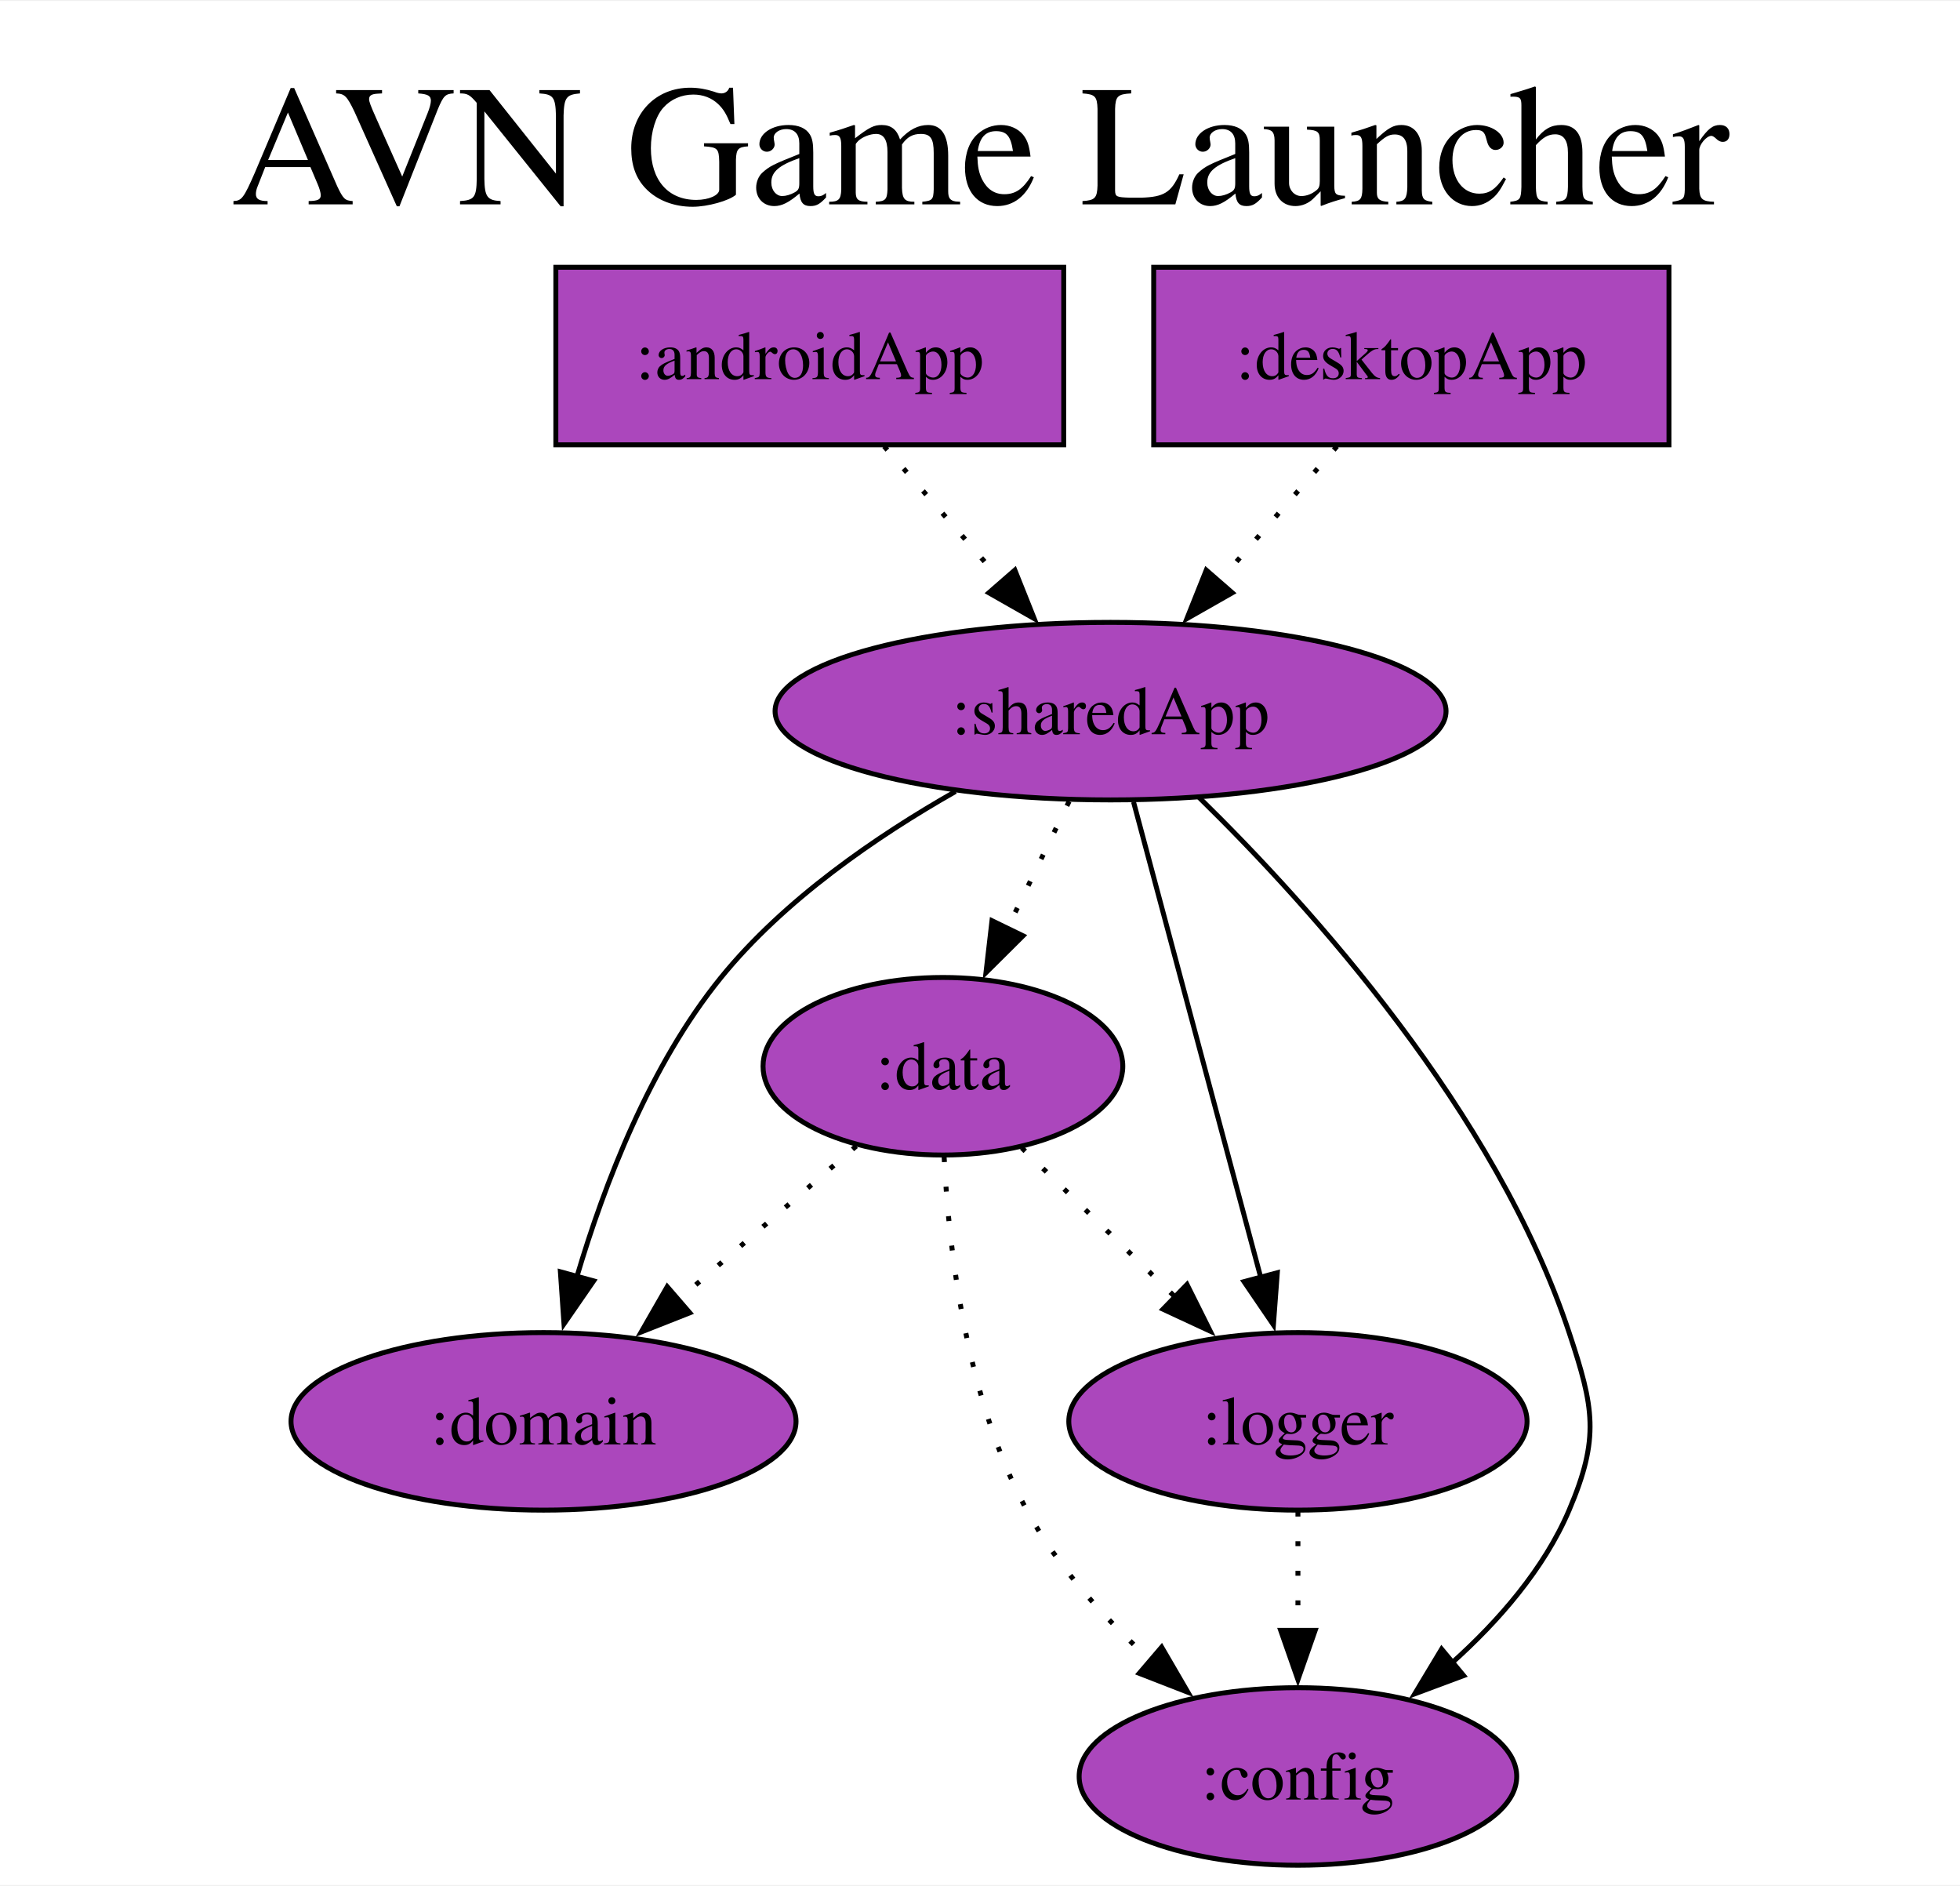
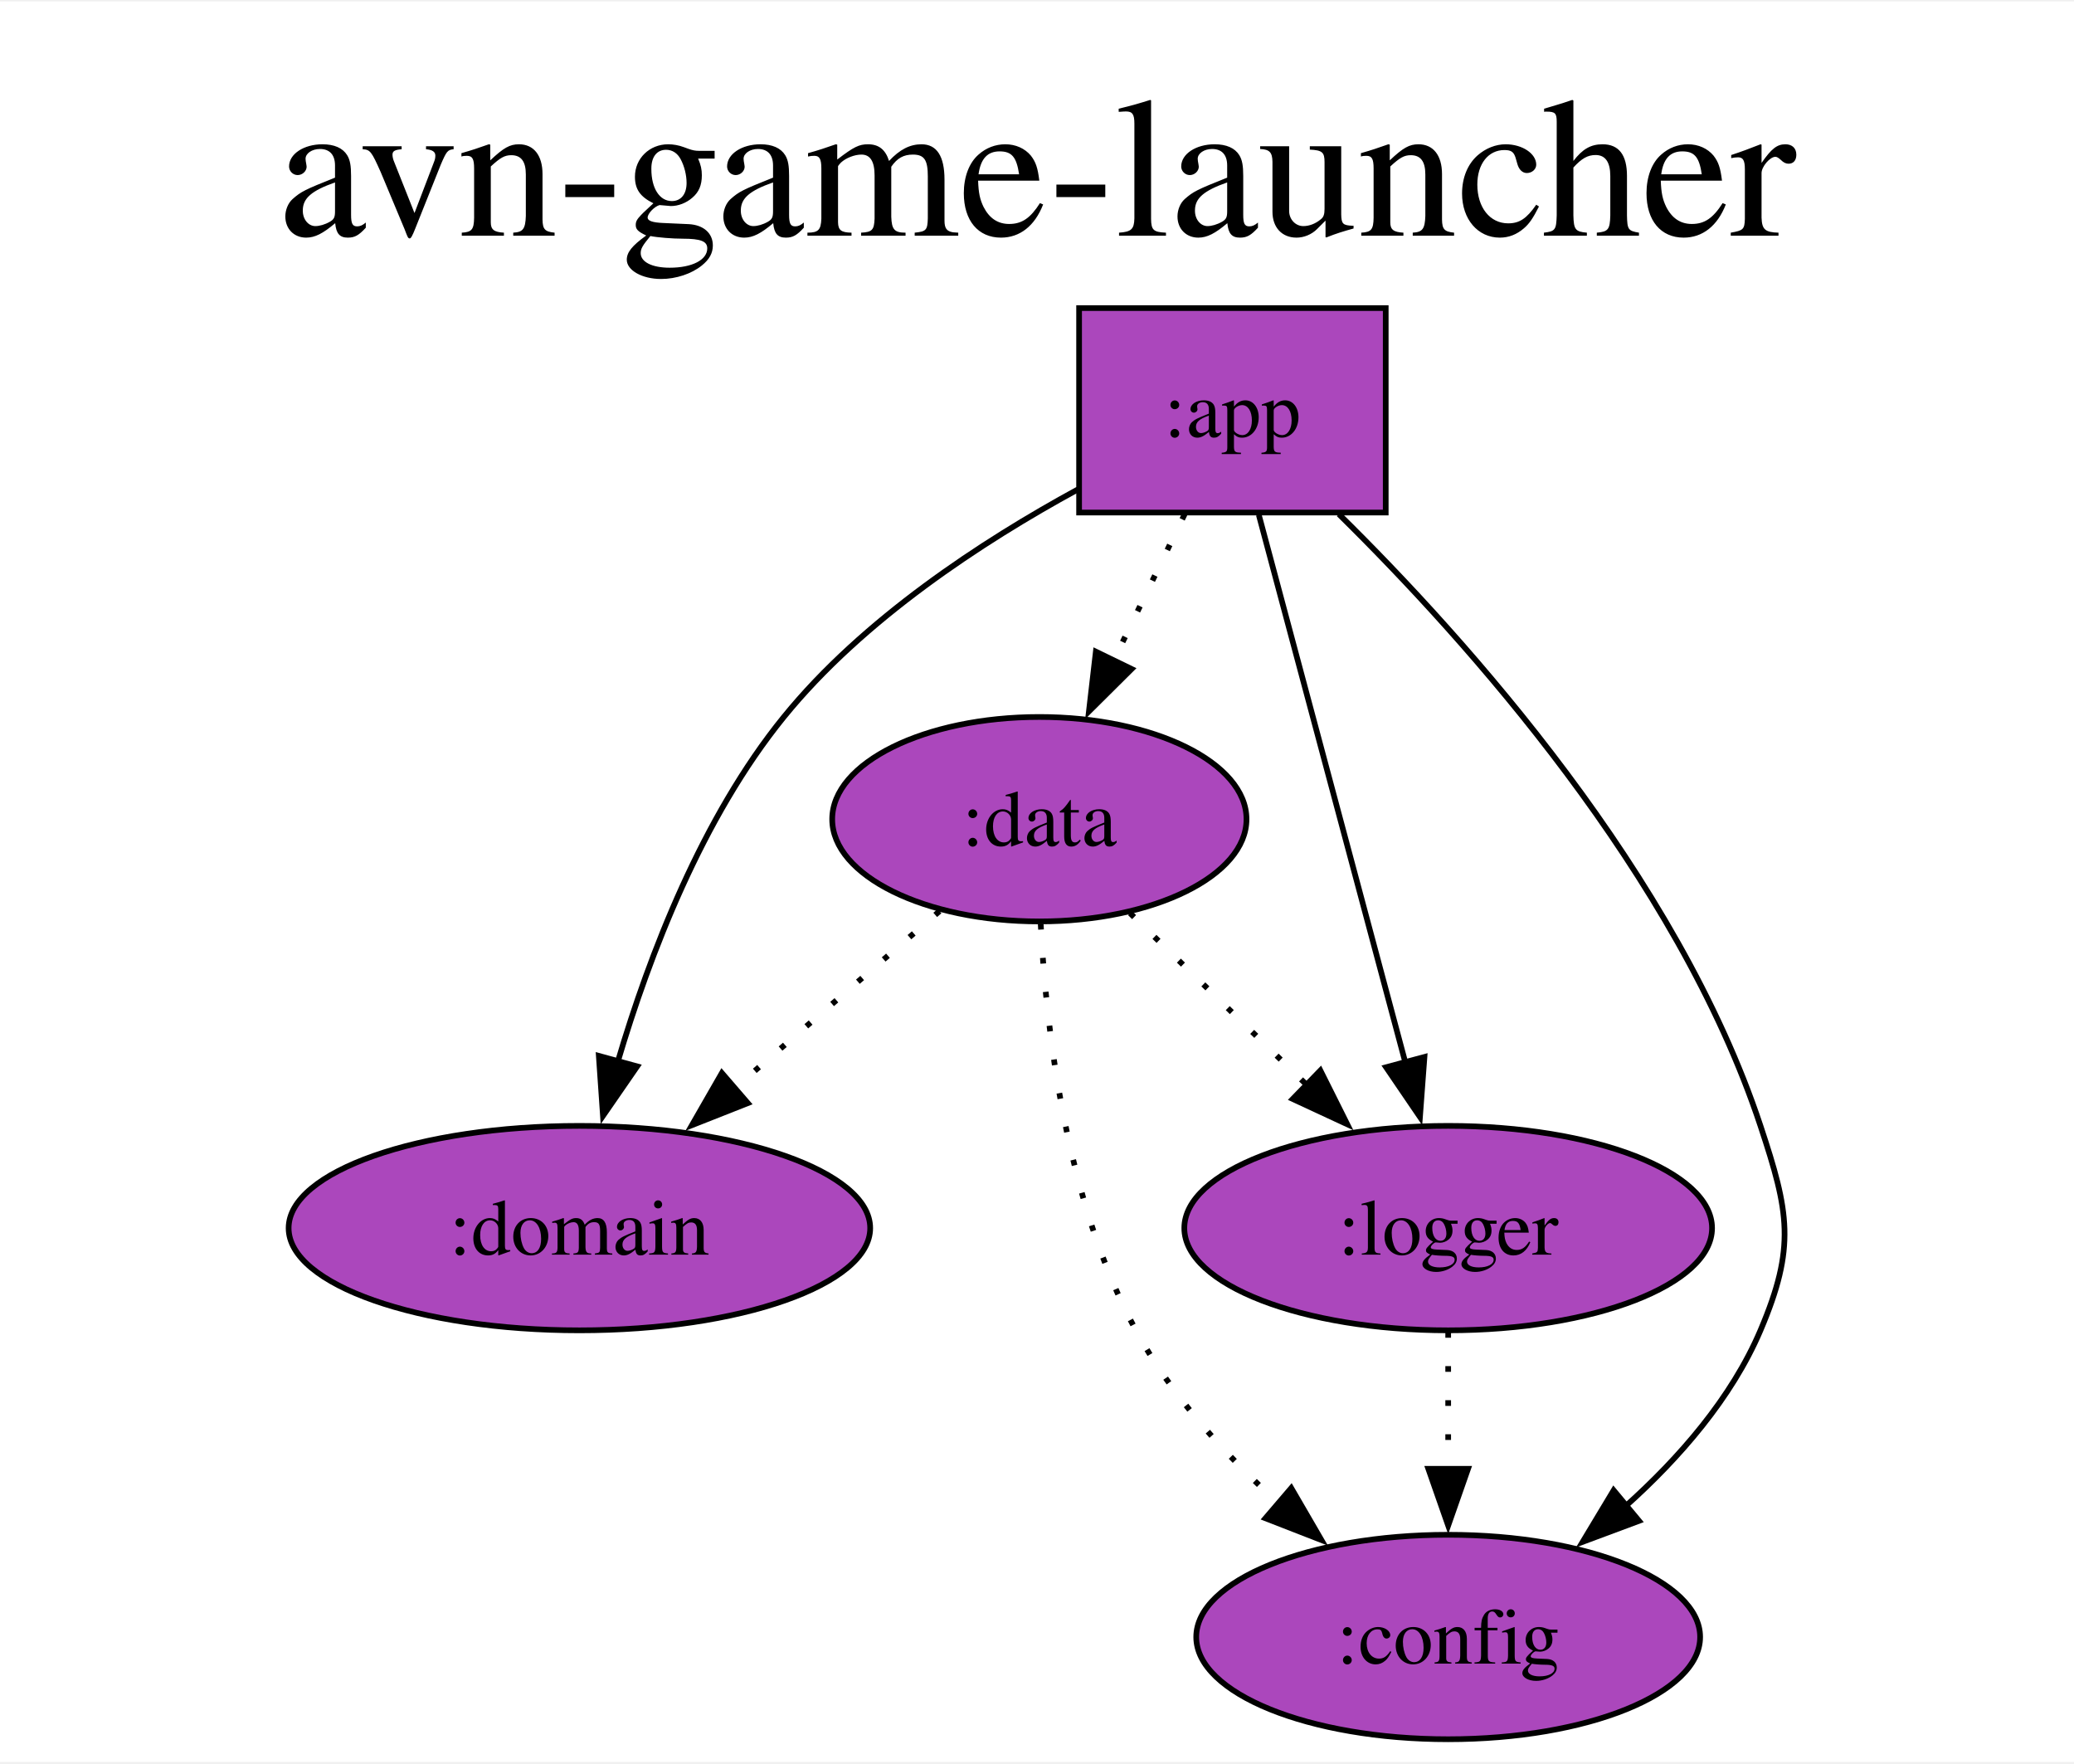
- <svg xmlns="http://www.w3.org/2000/svg" width="552px" height="531px" viewBox="0.00 0.00 397.50 382.00">
-   <g id="graph0" class="graph" transform="scale(0.9999928 0.9999928) rotate(0.0) translate(4.0 378.0)">
-     <polygon fill="white" stroke="none" points="-4,4 -4,-378 393.5,-378 393.5,4 -4,4" />
-     <text text-anchor="middle" x="194.75" y="-336.75" font-family="Times,serif" font-size="35.00">AVN Game Launcher</text>
+ <svg xmlns="http://www.w3.org/2000/svg" width="507px" height="431px" viewBox="0.00 0.00 365.25 310.00">
+   <g id="graph0" class="graph" transform="scale(0.9999928 0.9999928) rotate(0.0) translate(4.0 306.0)">
+     <polygon fill="white" stroke="none" points="-4,4 -4,-306 361.25,-306 361.25,4 -4,4" />
+     <text text-anchor="middle" x="178.62" y="-264.75" font-family="Times,serif" font-size="35.00">avn-game-launcher</text>
    <g id="node1" class="node">
-       <polygon fill="#ab47bc" stroke="black" points="211.73,-324 108.73,-324 108.73,-288 211.73,-288 211.73,-324" />
-       <text text-anchor="middle" x="160.23" y="-301.32" font-family="Times,serif" font-size="14.00">:androidApp</text>
+       <polygon fill="#ab47bc" stroke="black" points="240.04,-252 186.04,-252 186.04,-216 240.04,-216 240.04,-252" />
+       <text text-anchor="middle" x="213.04" y="-229.32" font-family="Times,serif" font-size="14.00">:app</text>
    </g>
    <g id="node2" class="node">
-       <ellipse fill="#ab47bc" stroke="black" cx="221.23" cy="-234" rx="68.04" ry="18" />
-       <text text-anchor="middle" x="221.23" y="-229.32" font-family="Times,serif" font-size="14.00">:sharedApp</text>
+       <ellipse fill="#ab47bc" stroke="black" cx="98.04" cy="-90" rx="51.21" ry="18" />
+       <text text-anchor="middle" x="98.04" y="-85.33" font-family="Times,serif" font-size="14.00">:domain</text>
    </g>
    <g id="edge1" class="edge">
-       <path fill="none" stroke="black" stroke-dasharray="1,5" d="M175.31,-287.7C182.5,-279.44 191.26,-269.39 199.18,-260.3" />
-       <polygon fill="black" stroke="black" points="201.82,-262.6 205.75,-252.76 196.54,-258 201.82,-262.6" />
+       <path fill="none" stroke="black" d="M185.82,-220.07C168.98,-210.9 147.99,-197.18 134.04,-180 119.66,-162.3 110.37,-138.1 104.83,-119.4" />
+       <polygon fill="black" stroke="black" points="108.21,-118.48 102.19,-109.76 101.46,-120.33 108.21,-118.48" />
    </g>
    <g id="node3" class="node">
-       <ellipse fill="#ab47bc" stroke="black" cx="106.23" cy="-90" rx="51.21" ry="18" />
-       <text text-anchor="middle" x="106.23" y="-85.33" font-family="Times,serif" font-size="14.00">:domain</text>
+       <ellipse fill="#ab47bc" stroke="black" cx="251.04" cy="-90" rx="46.47" ry="18" />
+       <text text-anchor="middle" x="251.04" y="-85.33" font-family="Times,serif" font-size="14.00">:logger</text>
    </g>
    <g id="edge2" class="edge">
-       <path fill="none" stroke="black" d="M189.79,-217.72C173.77,-208.62 155.04,-195.77 142.23,-180 127.85,-162.3 118.56,-138.1 113.02,-119.4" />
-       <polygon fill="black" stroke="black" points="116.4,-118.48 110.38,-109.76 109.65,-120.33 116.4,-118.48" />
+       <path fill="none" stroke="black" d="M217.69,-215.59C224.14,-191.5 235.85,-147.75 243.53,-119.03" />
+       <polygon fill="black" stroke="black" points="246.86,-120.14 246.07,-109.57 240.1,-118.33 246.86,-120.14" />
    </g>
    <g id="node4" class="node">
-       <ellipse fill="#ab47bc" stroke="black" cx="259.23" cy="-90" rx="46.47" ry="18" />
-       <text text-anchor="middle" x="259.23" y="-85.33" font-family="Times,serif" font-size="14.00">:logger</text>
+       <ellipse fill="#ab47bc" stroke="black" cx="251.04" cy="-18" rx="44.37" ry="18" />
+       <text text-anchor="middle" x="251.04" y="-13.32" font-family="Times,serif" font-size="14.00">:config</text>
    </g>
    <g id="edge3" class="edge">
-       <path fill="none" stroke="black" d="M225.89,-215.59C232.33,-191.5 244.04,-147.75 251.73,-119.03" />
-       <polygon fill="black" stroke="black" points="255.05,-120.14 254.26,-109.57 248.29,-118.33 255.05,-120.14" />
+       <path fill="none" stroke="black" d="M231.78,-215.72C254.45,-193.41 291.41,-152.16 306.04,-108 311.07,-92.81 312.29,-86.72 306.04,-72 300.95,-60.04 291.7,-49.47 282.22,-40.98" />
+       <polygon fill="black" stroke="black" points="284.65,-38.45 274.72,-34.75 280.18,-43.83 284.65,-38.45" />
    </g>
    <g id="node5" class="node">
-       <ellipse fill="#ab47bc" stroke="black" cx="259.23" cy="-18" rx="44.37" ry="18" />
-       <text text-anchor="middle" x="259.23" y="-13.32" font-family="Times,serif" font-size="14.00">:config</text>
+       <ellipse fill="#ab47bc" stroke="black" cx="179.04" cy="-162" rx="36.48" ry="18" />
+       <text text-anchor="middle" x="179.04" y="-157.32" font-family="Times,serif" font-size="14.00">:data</text>
    </g>
    <g id="edge4" class="edge">
-       <path fill="none" stroke="black" d="M239.19,-216.49C261.79,-194.37 299.43,-152.68 314.23,-108 319.26,-92.81 320.49,-86.72 314.23,-72 309.14,-60.04 299.89,-49.47 290.41,-40.98" />
-       <polygon fill="black" stroke="black" points="292.84,-38.45 282.91,-34.75 288.37,-43.83 292.84,-38.45" />
-     </g>
-     <g id="node6" class="node">
-       <ellipse fill="#ab47bc" stroke="black" cx="187.23" cy="-162" rx="36.48" ry="18" />
-       <text text-anchor="middle" x="187.23" y="-157.32" font-family="Times,serif" font-size="14.00">:data</text>
+       <path fill="none" stroke="black" stroke-dasharray="1,5" d="M204.63,-215.7C200.83,-207.87 196.25,-198.44 192.02,-189.73" />
+       <polygon fill="black" stroke="black" points="195.29,-188.45 187.77,-180.98 188.99,-191.51 195.29,-188.45" />
    </g>
    <g id="edge5" class="edge">
-       <path fill="none" stroke="black" stroke-dasharray="1,5" d="M212.82,-215.7C209.02,-207.87 204.44,-198.44 200.21,-189.73" />
-       <polygon fill="black" stroke="black" points="203.48,-188.45 195.96,-180.98 197.18,-191.51 203.48,-188.45" />
+       <path fill="none" stroke="black" stroke-dasharray="1,5" d="M251.04,-71.7C251.04,-64.41 251.04,-55.73 251.04,-47.54" />
+       <polygon fill="black" stroke="black" points="254.54,-47.62 251.04,-37.62 247.54,-47.62 254.54,-47.62" />
    </g>
    <g id="edge6" class="edge">
-       <path fill="none" stroke="black" stroke-dasharray="1,5" d="M259.23,-71.7C259.23,-64.41 259.23,-55.73 259.23,-47.54" />
-       <polygon fill="black" stroke="black" points="262.73,-47.62 259.23,-37.62 255.73,-47.62 262.73,-47.62" />
+       <path fill="none" stroke="black" stroke-dasharray="1,5" d="M161.46,-145.81C150.93,-136.71 137.32,-124.95 125.4,-114.65" />
+       <polygon fill="black" stroke="black" points="127.7,-112.01 117.85,-108.12 123.13,-117.31 127.7,-112.01" />
    </g>
    <g id="edge7" class="edge">
-       <path fill="none" stroke="black" stroke-dasharray="1,5" d="M169.65,-145.81C159.12,-136.71 145.51,-124.95 133.6,-114.65" />
-       <polygon fill="black" stroke="black" points="135.9,-112.01 126.04,-108.12 131.32,-117.31 135.9,-112.01" />
+       <path fill="none" stroke="black" stroke-dasharray="1,5" d="M195.01,-145.46C204.23,-136.5 216.02,-125.04 226.4,-114.95" />
+       <polygon fill="black" stroke="black" points="228.53,-117.76 233.27,-108.28 223.66,-112.74 228.53,-117.76" />
    </g>
    <g id="edge8" class="edge">
-       <path fill="none" stroke="black" stroke-dasharray="1,5" d="M203.21,-145.46C212.43,-136.5 224.21,-125.04 234.6,-114.95" />
-       <polygon fill="black" stroke="black" points="236.73,-117.76 241.46,-108.28 231.85,-112.74 236.73,-117.76" />
-     </g>
-     <g id="edge9" class="edge">
-       <path fill="none" stroke="black" stroke-dasharray="1,5" d="M187.48,-143.57C188.42,-124.83 191.94,-94.69 204.23,-72 210.47,-60.48 220.08,-49.96 229.53,-41.39" />
-       <polygon fill="black" stroke="black" points="231.59,-44.23 236.92,-35.07 227.04,-38.91 231.59,-44.23" />
-     </g>
-     <g id="node7" class="node">
-       <polygon fill="#ab47bc" stroke="black" points="334.48,-324 229.98,-324 229.98,-288 334.48,-288 334.48,-324" />
-       <text text-anchor="middle" x="282.23" y="-301.32" font-family="Times,serif" font-size="14.00">:desktopApp</text>
-     </g>
-     <g id="edge10" class="edge">
-       <path fill="none" stroke="black" stroke-dasharray="1,5" d="M267.15,-287.7C259.95,-279.44 251.2,-269.39 243.28,-260.3" />
-       <polygon fill="black" stroke="black" points="245.92,-258 236.71,-252.76 240.64,-262.6 245.92,-258" />
+       <path fill="none" stroke="black" stroke-dasharray="1,5" d="M179.28,-143.57C180.23,-124.83 183.75,-94.69 196.04,-72 202.27,-60.48 211.88,-49.96 221.34,-41.39" />
+       <polygon fill="black" stroke="black" points="223.4,-44.23 228.72,-35.07 218.85,-38.91 223.4,-44.23" />
    </g>
  </g>
</svg>
